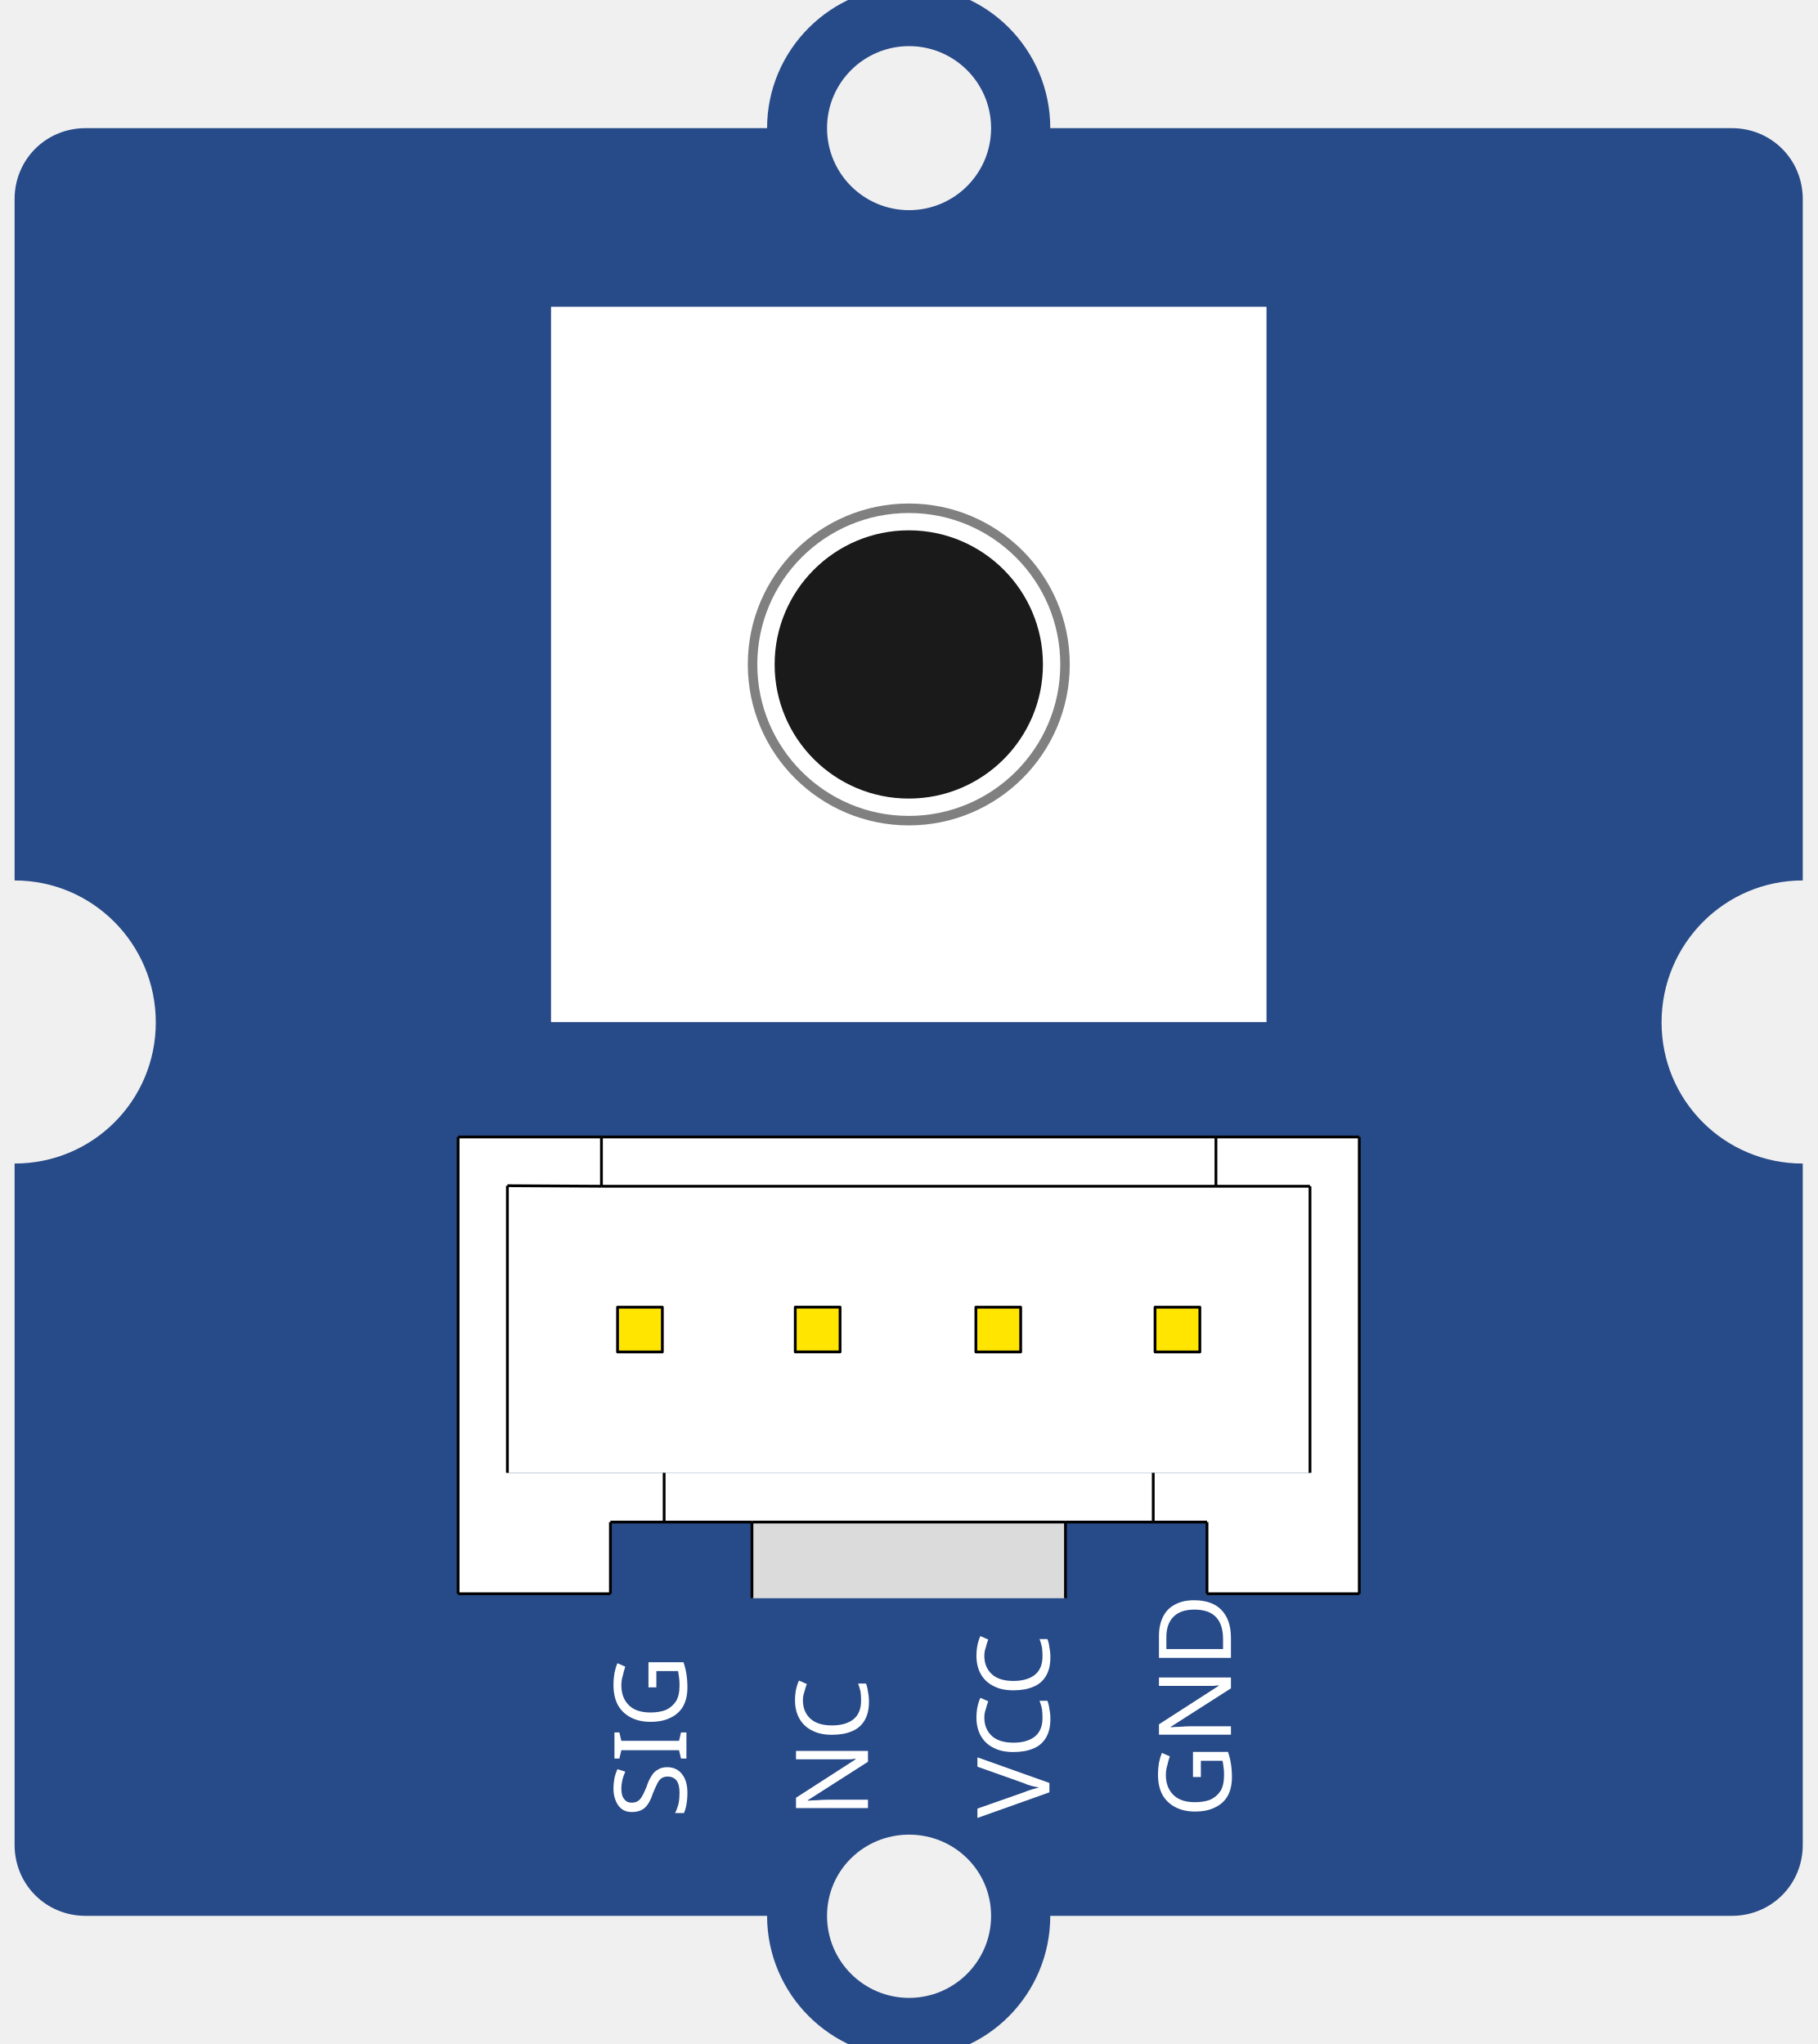
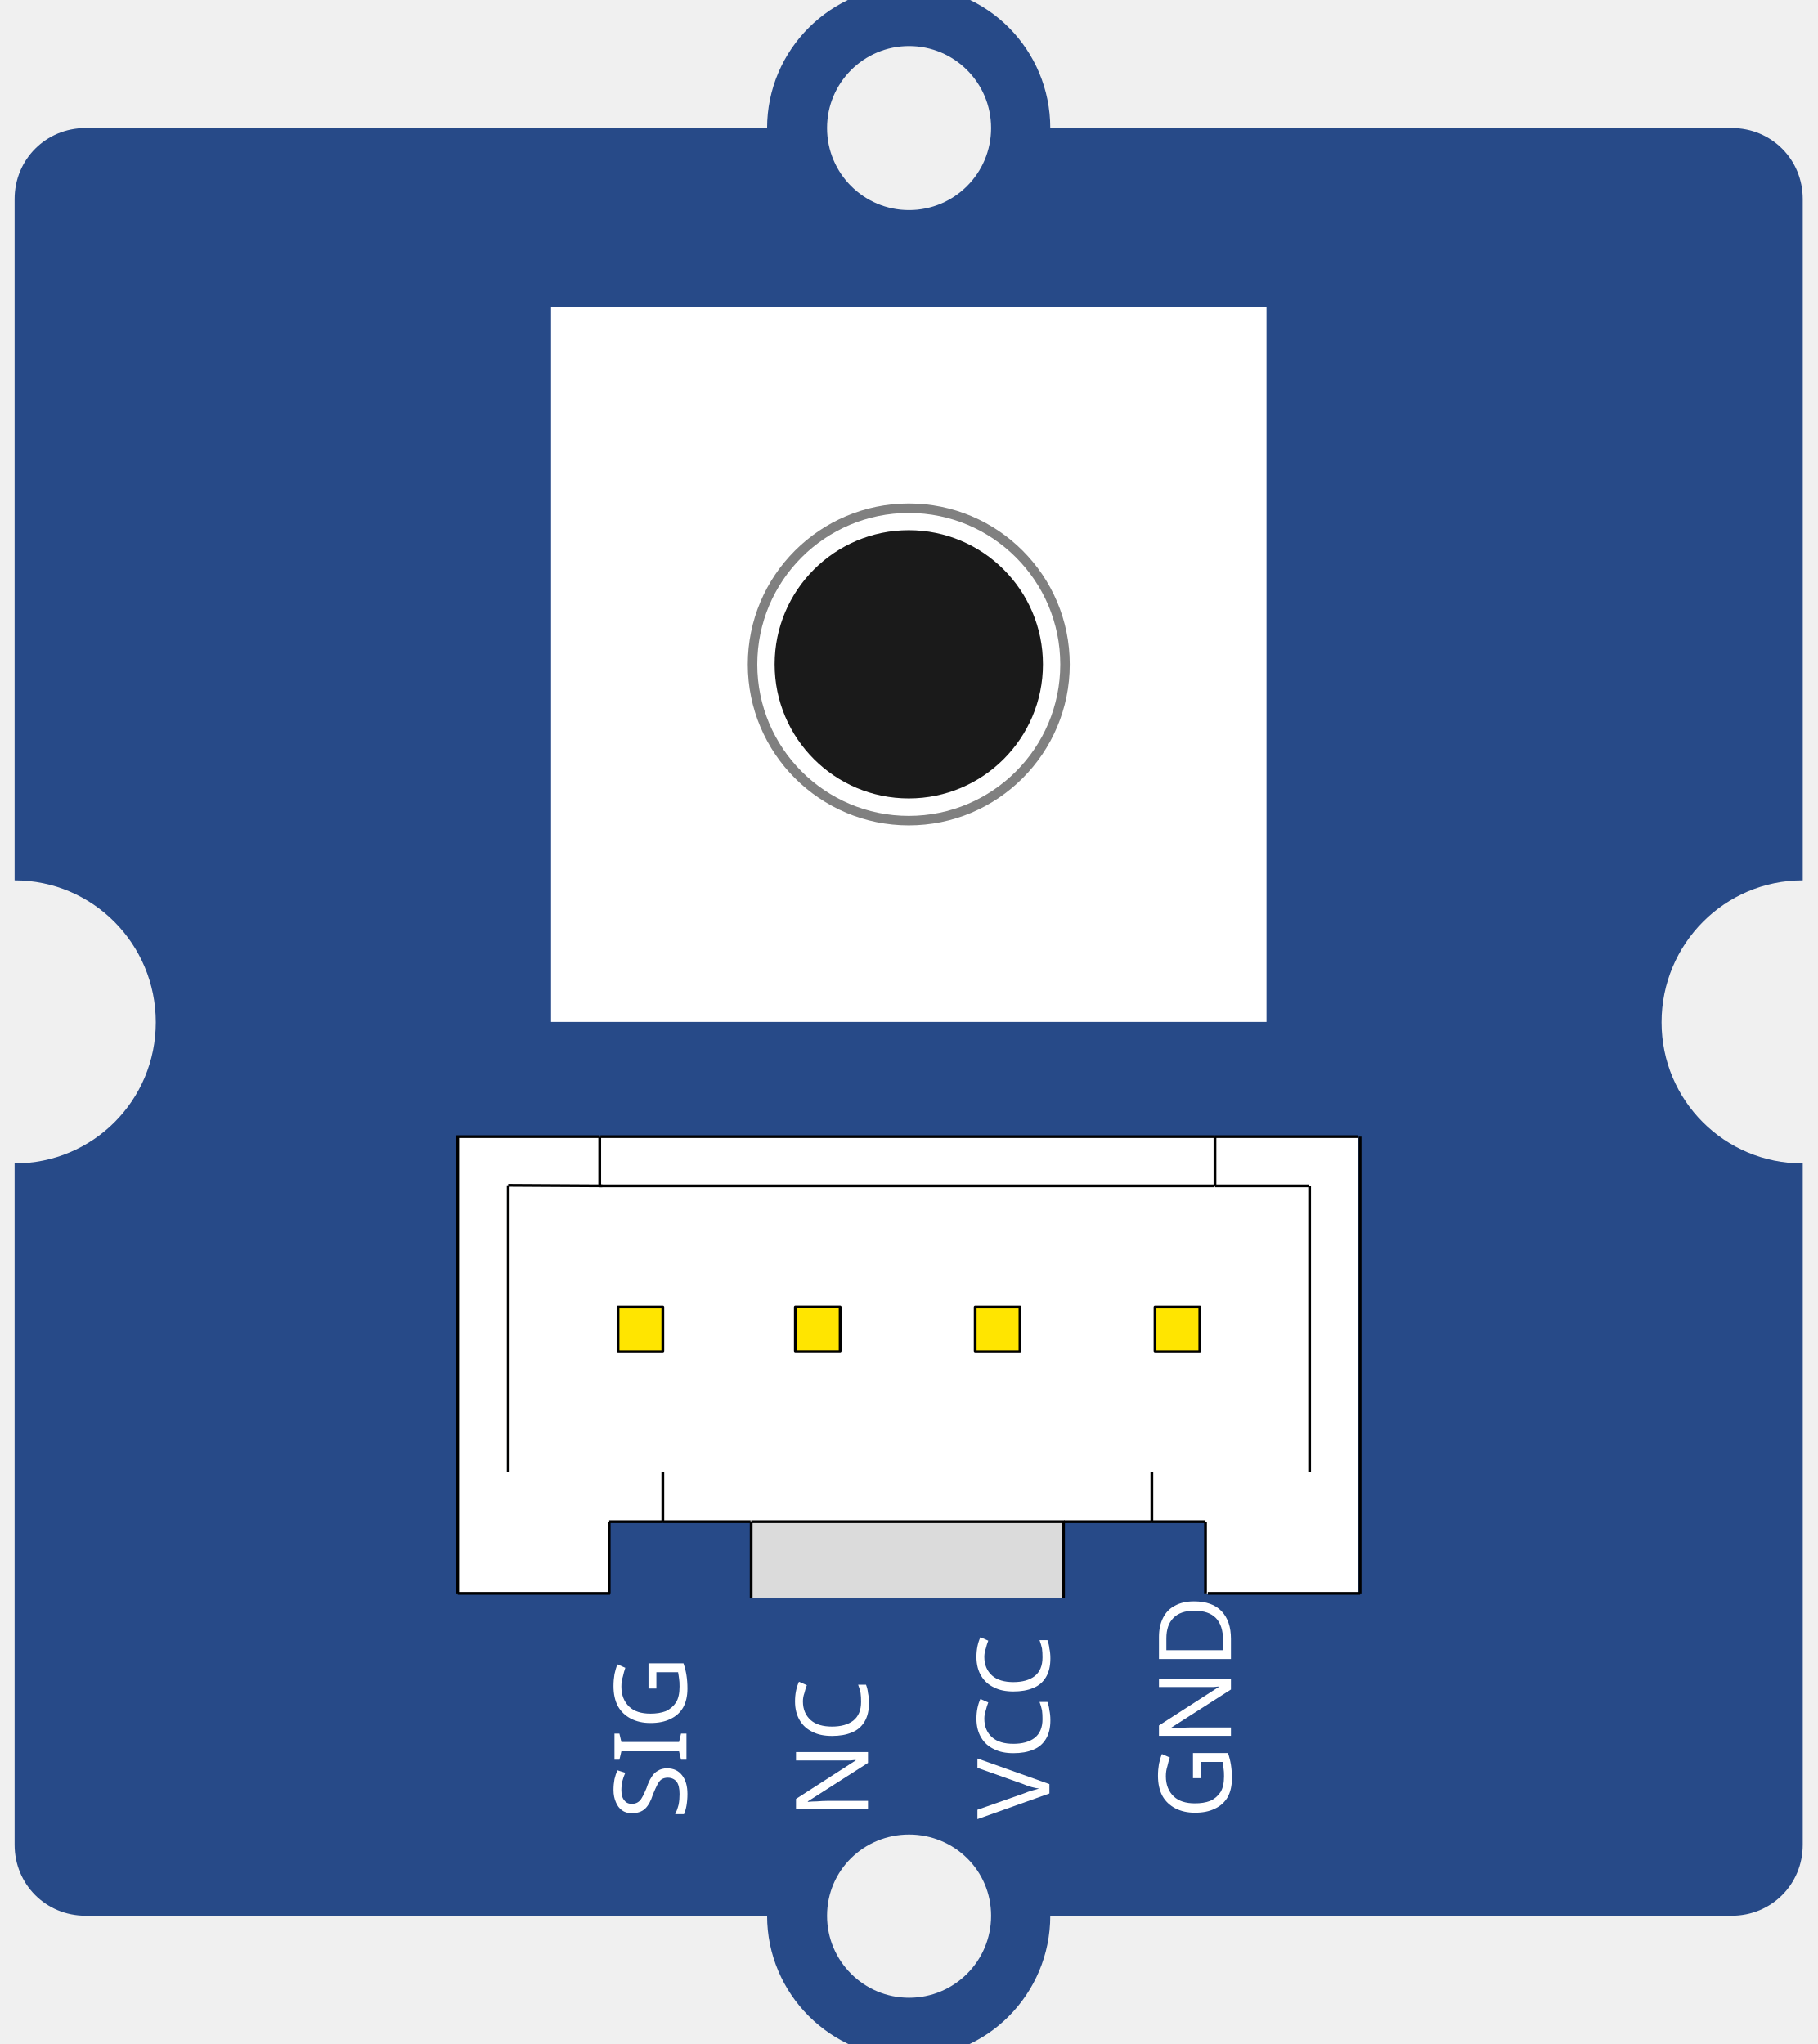
<svg xmlns="http://www.w3.org/2000/svg" width="72" height="81" version="1.1">
-   <g transform="matrix(1 0 0 1 -6.515625 -969.336)" id="g3072">
-     <path fill="#274a88" d="m 42.531,1.469 c -3.1,0 -5.625,2.525 -5.625,5.625 l -27,0 c -1.57,0 -2.812,1.242 -2.812,2.812 l 0,27 c 3.1,0 5.594,2.525 5.594,5.625 0,3.1 -2.494,5.594 -5.594,5.594 l 0,27 c 0,1.57 1.242,2.812 2.812,2.812 l 27,0 c 0,3.1 2.525,5.625 5.625,5.625 3.1,0 5.594,-2.525 5.594,-5.625 l 27,0 c 1.57,0 2.812,-1.242 2.812,-2.812 l 0,-27 c -3.1,0 -5.594,-2.494 -5.594,-5.594 0,-3.1 2.494,-5.625 5.594,-5.625 l 0,-27 c 0,-1.57 -1.242,-2.812 -2.812,-2.812 l -27,0 c 0,-3.1 -2.494,-5.625 -5.594,-5.625 z m 0,2.375 c 1.795,0 3.25,1.455 3.25,3.25 0,1.795 -1.455,3.25 -3.25,3.25 -1.795,0 -3.25,-1.455 -3.25,-3.25 0,-1.795 1.455,-3.25 3.25,-3.25 z m 0,70.875 c 1.795,0 3.25,1.424 3.25,3.219 0,1.795 -1.455,3.25 -3.25,3.25 -1.795,0 -3.25,-1.455 -3.25,-3.25 0,-1.795 1.455,-3.219 3.25,-3.219 z" id="rect2992" transform="translate(0,967.3204)" />
-     <g id="g3109" transform="matrix(0 -1.249998 1.249998 0 -1253.573 1051.911)">
-       <g id="g33658-1" transform="translate(-1.600003,0)">
-         <path fill="#ffffff" d="m 31.614,1022.592 0,4.543 -1.562,0 0.017,-2.981 -9.103,0 0,4.968 -1.562,0 0,-1.703 -2.271,0 0,-4.827 14.48,0 z" id="path16826-7" />
-         <path fill="#ffffff" d="m 31.614,1046.611 0,4.543 -14.48,0 0,-4.827 2.271,0 0,-1.704 1.562,0 0,4.968 9.085,0 0,-2.981 1.562,0 z" id="path16828-7" />
-         <path fill="#ffffff" d="m 20.967,1049.592 0,-4.968 0,-15.502 0,-4.968 9.103,0 -0.017,2.981 0,19.477 0,2.981 -9.085,0 z m 3.833,-20.527 1.419,0 0,-1.42 -1.419,0 0,1.42 z m 1.419,5.632 0,-1.42 -1.419,0 0,1.42 1.419,0 z m 0,9.983 -1.419,0 0,1.42 1.419,0 0,-1.42 z m -1.419,-4.259 1.419,0 0,-1.42 -1.419,0 0,1.42 z" id="path16830-7" />
-         <path fill="#ffffff" d="m 31.614,1046.611 -1.562,0 0,-19.477 1.562,0 0,19.477 z" id="path16832-7" />
-         <path fill="#ffffff" d="m 19.406,1031.905 0,-2.782 1.562,0 0,15.502 -1.562,0 0,-2.782 0,-9.937 z" id="path16834-3" />
-         <path fill="#dbdbdb" d="m 16.992,1031.905 2.413,0 0,9.937 -2.413,0 0,-9.937 z" id="path16836-3" />
-         <path stroke-width="0.088" fill="none" stroke="#000000" d="m 31.614,1027.135 0,-4.543" id="path22208-5" stroke-miterlimit="10" />
-         <path stroke-width="0.088" fill="none" stroke="#000000" d="m 31.614,1027.135 -1.562,0" id="path22210-9" stroke-miterlimit="10" />
-         <path stroke-width="0.088" fill="none" stroke="#000000" d="m 30.07,1024.154 -0.017,2.981" id="path22212-9" stroke-miterlimit="10" />
-         <path stroke-width="0.088" fill="none" stroke="#000000" d="m 20.967,1024.154 9.103,0" id="path22214-8" stroke-miterlimit="10" />
-         <path stroke-width="0.088" fill="none" stroke="#000000" d="m 20.967,1029.122 -1.562,0" id="path22216-1" stroke-miterlimit="10" />
-         <path stroke-width="0.088" fill="none" stroke="#000000" d="m 19.406,1027.419 0,1.703" id="path22218-8" stroke-miterlimit="10" />
-         <path stroke-width="0.088" fill="none" stroke="#000000" d="m 31.614,1046.611 0,-19.477" id="path22220-2" stroke-miterlimit="10" />
-         <path stroke-width="0.088" fill="none" stroke="#000000" d="m 19.406,1029.122 0,2.782" id="path22222-6" stroke-miterlimit="10" />
-         <path stroke-width="0.088" fill="none" stroke="#000000" d="m 17.134,1022.592 0,4.827" id="path22240-6" stroke-miterlimit="10" />
-         <path stroke-width="0.088" fill="none" stroke="#000000" d="m 19.406,1027.419 -2.271,0" id="path22242-0" stroke-miterlimit="10" />
-         <path stroke-width="0.088" fill="none" stroke="#000000" d="m 19.406,1031.905 -2.413,0" id="path22244-3" stroke-miterlimit="10" />
-         <path stroke-width="0.088" fill="none" stroke="#000000" d="m 30.052,1049.592 -9.085,0" id="path22246-8" stroke-miterlimit="10" />
-         <path stroke-width="0.088" fill="none" stroke="#000000" d="m 30.052,1046.611 0,2.981" id="path22248-0" stroke-miterlimit="10" />
-         <path stroke-width="0.088" fill="none" stroke="#000000" d="m 31.614,1046.611 -1.562,0" id="path22250-1" stroke-miterlimit="10" />
-         <path stroke-width="0.088" fill="none" stroke="#000000" d="m 31.614,1046.611 0,4.543" id="path22252-2" stroke-miterlimit="10" />
-         <path stroke-width="0.088" fill="none" stroke="#000000" d="m 19.406,1046.328 0,-1.704" id="path22254-5" stroke-miterlimit="10" />
-         <path stroke-width="0.088" fill="none" stroke="#000000" d="m 19.406,1044.624 1.562,0" id="path22256-0" stroke-miterlimit="10" />
-         <path stroke-width="0.088" fill="none" stroke="#000000" d="m 19.406,1044.624 0,-2.782" id="path22258-9" stroke-miterlimit="10" />
-         <path stroke-width="0.088" fill="none" stroke="#000000" d="m 17.134,1051.154 0,-4.827" id="path22276-4" stroke-miterlimit="10" />
-         <path stroke-width="0.088" fill="none" stroke="#000000" d="m 19.406,1046.328 -2.271,0" id="path22278-7" stroke-miterlimit="10" />
-         <path stroke-width="0.088" fill="none" stroke="#000000" d="m 19.406,1041.842 -2.413,0" id="path22280-8" stroke-miterlimit="10" />
-         <path stroke-width="0.088" fill="none" stroke="#000000" d="m 17.134,1022.592 14.48,0" id="path29506-3" stroke-miterlimit="10" />
-         <path stroke-width="0.088" fill="none" stroke="#000000" d="m 19.406,1031.905 0,9.937" id="path29508-5" stroke-miterlimit="10" />
-         <path stroke-width="0.088" fill="none" stroke="#000000" d="m 31.614,1051.154 -14.48,0" id="path29510-1" stroke-miterlimit="10" />
-         <path stroke-width="0.088" fill="none" stroke="#000000" d="m 30.052,1027.135 0,19.477" id="path29512-2" stroke-miterlimit="10" />
+   <g id="icon" transform="translate(-6.5156 -969.34)">
+     <path transform="translate(0 967.32)" d="m42.531 1.469c-3.1 0-5.625 2.525-5.625 5.625h-27c-1.57 0-2.812 1.242-2.812 2.812v27c3.1 0 5.594 2.525 5.594 5.625s-2.494 5.594-5.594 5.594v27c0 1.57 1.242 2.812 2.812 2.812h27c0 3.1 2.525 5.625 5.625 5.625s5.594-2.525 5.594-5.625h27c1.57 0 2.812-1.242 2.812-2.812v-27c-3.1 0-5.594-2.494-5.594-5.594s2.494-5.625 5.594-5.625v-27c0-1.57-1.242-2.812-2.812-2.812h-27c0-3.1-2.494-5.625-5.594-5.625zm0 2.375c1.794 0 3.25 1.456 3.25 3.25s-1.456 3.25-3.25 3.25-3.25-1.456-3.25-3.25 1.456-3.25 3.25-3.25zm0 70.875c1.794 0 3.25 1.424 3.25 3.219s-1.456 3.25-3.25 3.25-3.25-1.456-3.25-3.25 1.456-3.219 3.25-3.219z" fill="#274a88" />
+     <g transform="matrix(0 -1.25 1.25 0 -1253.6 1051.9)">
+       <g transform="translate(-1.6)">
+         <g fill="#fff">
+           <path d="m31.614 1022.6v4.543h-1.562l0.017-2.981h-9.103v4.968h-1.562v-1.703h-2.271v-4.827h14.48z" />
+           <path d="m31.614 1046.6v4.543h-14.48v-4.827h2.271v-1.704h1.562v4.968h9.085v-2.981h1.562z" />
+           <path d="m20.967 1049.6v-4.968-15.502-4.968h9.103l-0.017 2.981v19.477 2.981h-9.085zm3.833-20.527h1.419v-1.42h-1.419v1.42zm1.419 5.632v-1.42h-1.419v1.42h1.419zm0 9.983h-1.419v1.42h1.419v-1.42zm-1.419-4.259h1.419v-1.42h-1.419v1.42z" />
+           <path d="m31.614 1046.6h-1.562v-19.477h1.562v19.477z" />
+           <path d="m19.406 1031.9v-2.782h1.562v15.502h-1.562v-2.782-9.937z" />
+         </g>
+         <path d="m16.992 1031.9h2.413v9.937h-2.413v-9.937z" fill="#dbdbdb" />
+         <g fill="none" stroke="#000" stroke-miterlimit="10" stroke-width=".088">
+           <path d="m31.614 1027.1v-4.543" />
+           <path d="m31.614 1027.1h-1.562" />
+           <path d="m30.07 1024.2-0.017 2.981" />
+           <path d="m20.967 1024.2h9.103" />
+           <path d="m20.967 1029.1h-1.562" />
+           <path d="m19.406 1027.4v1.703" />
+           <path d="m31.614 1046.6v-19.477" />
+           <path d="m19.406 1029.1v2.782" />
+           <path d="m17.134 1022.6v4.827" />
+           <path d="m19.406 1027.4h-2.271" />
+           <path d="m19.406 1031.9h-2.413" />
+           <path d="m30.052 1049.6h-9.085" />
+           <path d="m30.052 1046.6v2.981" />
+           <path d="m31.614 1046.6h-1.562" />
+           <path d="m31.614 1046.6v4.543" />
+           <path d="m19.406 1046.3v-1.704" />
+           <path d="m19.406 1044.6h1.562" />
+           <path d="m19.406 1044.6v-2.782" />
+           <path d="m17.134 1051.2v-4.827" />
+           <path d="m19.406 1046.3h-2.271" />
+           <path d="m19.406 1041.8h-2.413" />
+           <path d="m17.134 1022.6h14.48" />
+           <path d="m19.406 1031.9v9.937" />
+           <path d="m31.614 1051.2h-14.48" />
+           <path d="m30.052 1027.1v19.477" />
+         </g>
      </g>
-       <path stroke-width="0.088" fill="#ffe500" stroke="#000000" d="m 23.2,1029.065 0,-1.42 1.419,0 0,1.42 -1.419,0 z" id="connector3pin" stroke-linejoin="round" />
-       <path stroke-width="0.088" fill="#ffe500" stroke="#000000" d="m 24.62,1033.278 0,1.42 -1.419,0 0,-1.42 1.419,0 z" id="connector2pin" stroke-linejoin="round" />
-       <path stroke-width="0.088" fill="#ffe500" stroke="#000000" d="m 23.2,1039.002 1.419,0 0,1.42 -1.419,0 0,-1.42 z" id="connector1pin" stroke-linejoin="round" />
-       <path stroke-width="0.088" fill="#ffe500" stroke="#000000" d="m 23.2,1044.681 1.419,0 0,1.42 -1.419,0 0,-1.42 z" id="connector0pin" stroke-linejoin="round" />
+       <g fill="#ffe500" stroke="#000" stroke-linejoin="round" stroke-width=".088">
+         <path id="connector3pin" d="m23.2 1029.1v-1.42h1.419v1.42h-1.419z" />
+         <path id="connector2pin" d="m24.62 1033.3v1.42h-1.419v-1.42h1.419z" />
+         <path id="connector1pin" d="m23.2 1039h1.419v1.42h-1.419v-1.42z" />
+         <path id="connector0pin" d="m23.2 1044.7h1.419v1.42h-1.419v-1.42z" />
+       </g>
    </g>
-     <text id="tspan11445" x="33.579" y="-29.868" fill="#ffffff" font-family="OCRA" font-size="3.2" transform="matrix(0,-1.25,1.25,0,92.61679,1083.351)">GND</text>
-     <text id="tspan11445-6" x="33.579" y="-35.621" fill="#ffffff" font-family="OCRA" font-size="3.2" transform="matrix(0,-1.25,1.25,0,92.61679,1083.351)">VCC</text>
-     <text id="tspan11445-1" x="33.579" y="-41.374" fill="#ffffff" font-family="OCRA" font-size="3.2" transform="matrix(0,-1.25,1.25,0,92.61679,1083.351)">NC</text>
-     <text id="tspan11445-7" x="33.579" y="-47.127" fill="#ffffff" font-family="OCRA" font-size="3.2" transform="matrix(0,-1.25,1.25,0,92.61679,1083.351)">SIG</text>
-     <rect fill="#ffffff" width="28.346" height="28.346" id="rect4321" x="28.346" y="981.494" />
-     <path fill="#1a1a1a" d="m 46.063,26.575 c 0,2.935 -2.38,5.315 -5.315,5.315 -2.935,0 -5.315,-2.38 -5.315,-5.315 0,-2.935 2.38,-5.315 5.315,-5.315 2.935,0 5.315,2.38 5.315,5.315 z" id="path4323" transform="translate(1.771653,969.092)" />
-     <path stroke-width="0.323" fill="none" stroke="#808080" d="m 46.063,26.575 c 0,2.935 -2.38,5.315 -5.315,5.315 -2.935,0 -5.315,-2.38 -5.315,-5.315 0,-2.935 2.38,-5.315 5.315,-5.315 2.935,0 5.315,2.38 5.315,5.315 z" id="path4323-1" transform="matrix(1.164607,0,0,1.164607,-4.935737,964.7176)" />
+     <g fill="#ffffff" font-family="OCRA" font-size="3.2">
+       <text transform="matrix(0 -1.25 1.25 0 92.617 1083.4)" x="33.579" y="-29.868">GND</text>
+       <text transform="matrix(0 -1.25 1.25 0 92.617 1083.4)" x="33.579" y="-35.621">VCC</text>
+       <text transform="matrix(0 -1.25 1.25 0 92.617 1083.4)" x="33.579" y="-41.374">NC</text>
+       <text transform="matrix(0 -1.25 1.25 0 92.617 1083.4)" x="33.579" y="-47.127">SIG</text>
+     </g>
+     <rect x="28.346" y="981.49" width="28.346" height="28.346" fill="#fff" />
+     <path transform="translate(1.7717 969.09)" d="m46.063 26.575c0 2.935-2.38 5.315-5.315 5.315-2.935 0-5.315-2.38-5.315-5.315 0-2.935 2.38-5.315 5.315-5.315 2.935 0 5.315 2.38 5.315 5.315z" fill="#1a1a1a" />
+     <path transform="matrix(1.1646 0 0 1.1646 -4.9357 964.72)" d="m46.063 26.575c0 2.935-2.38 5.315-5.315 5.315-2.935 0-5.315-2.38-5.315-5.315 0-2.935 2.38-5.315 5.315-5.315 2.935 0 5.315 2.38 5.315 5.315z" fill="none" stroke="#808080" stroke-width=".323" />
  </g>
</svg>
